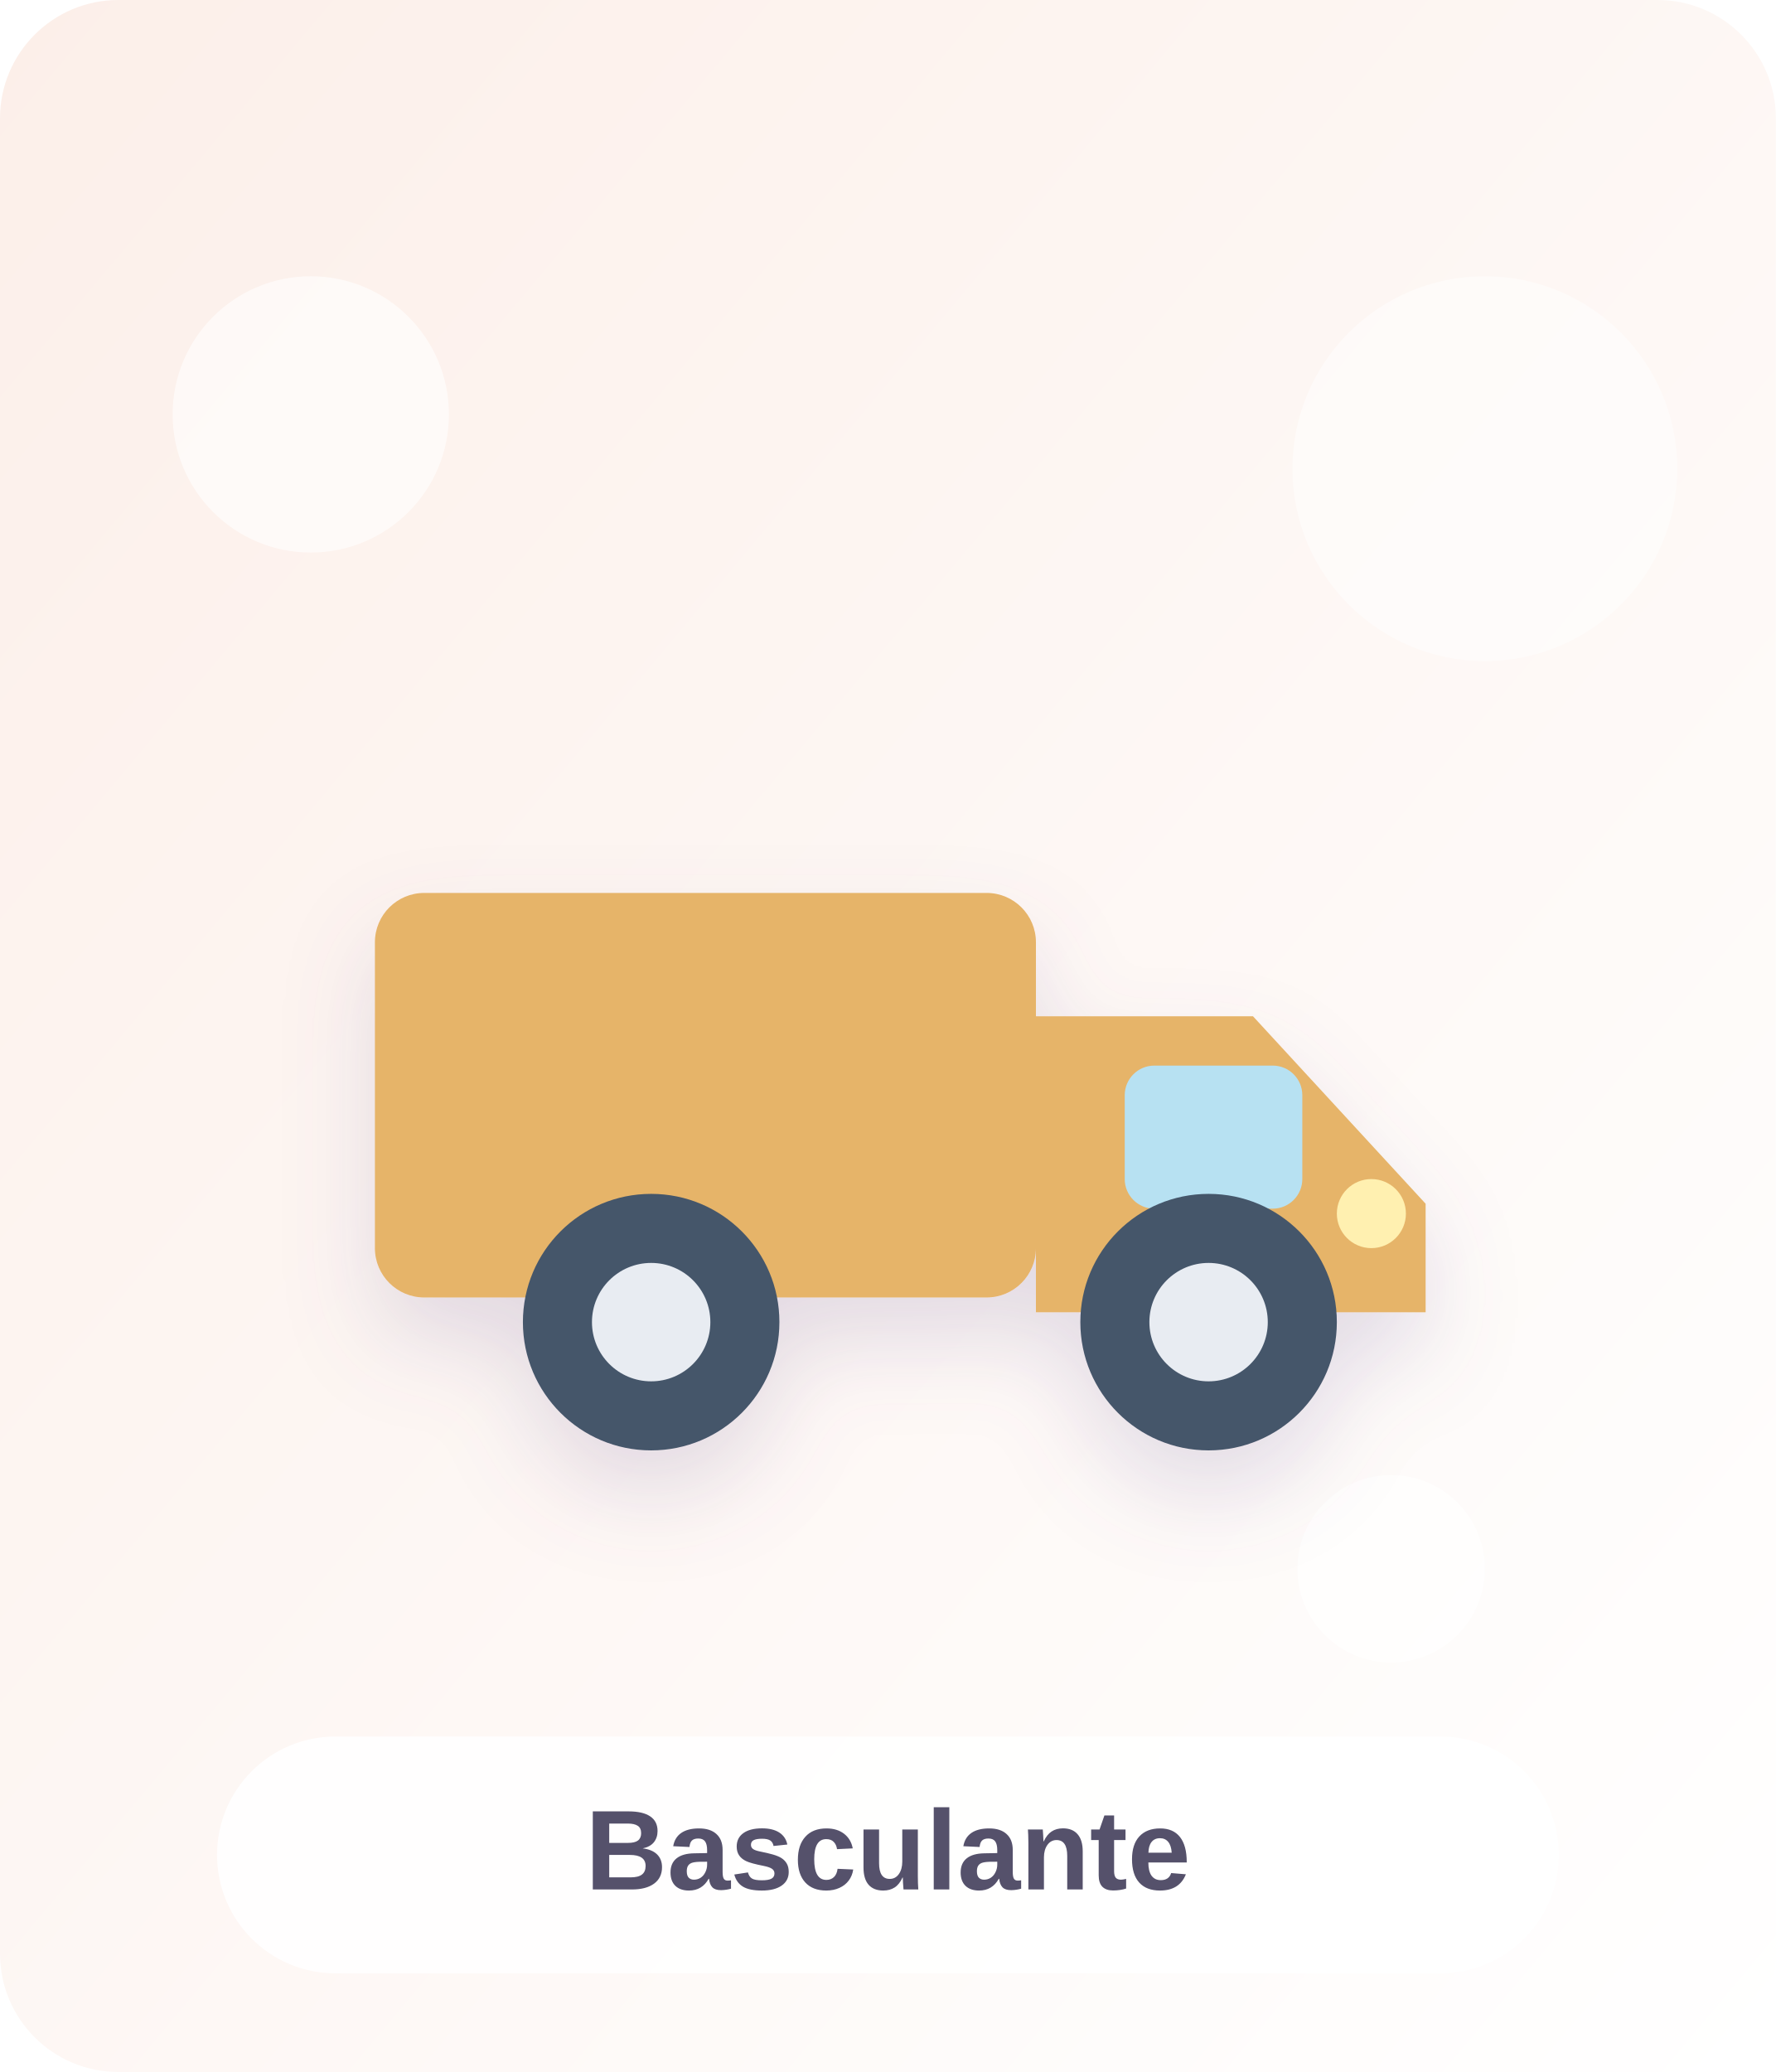
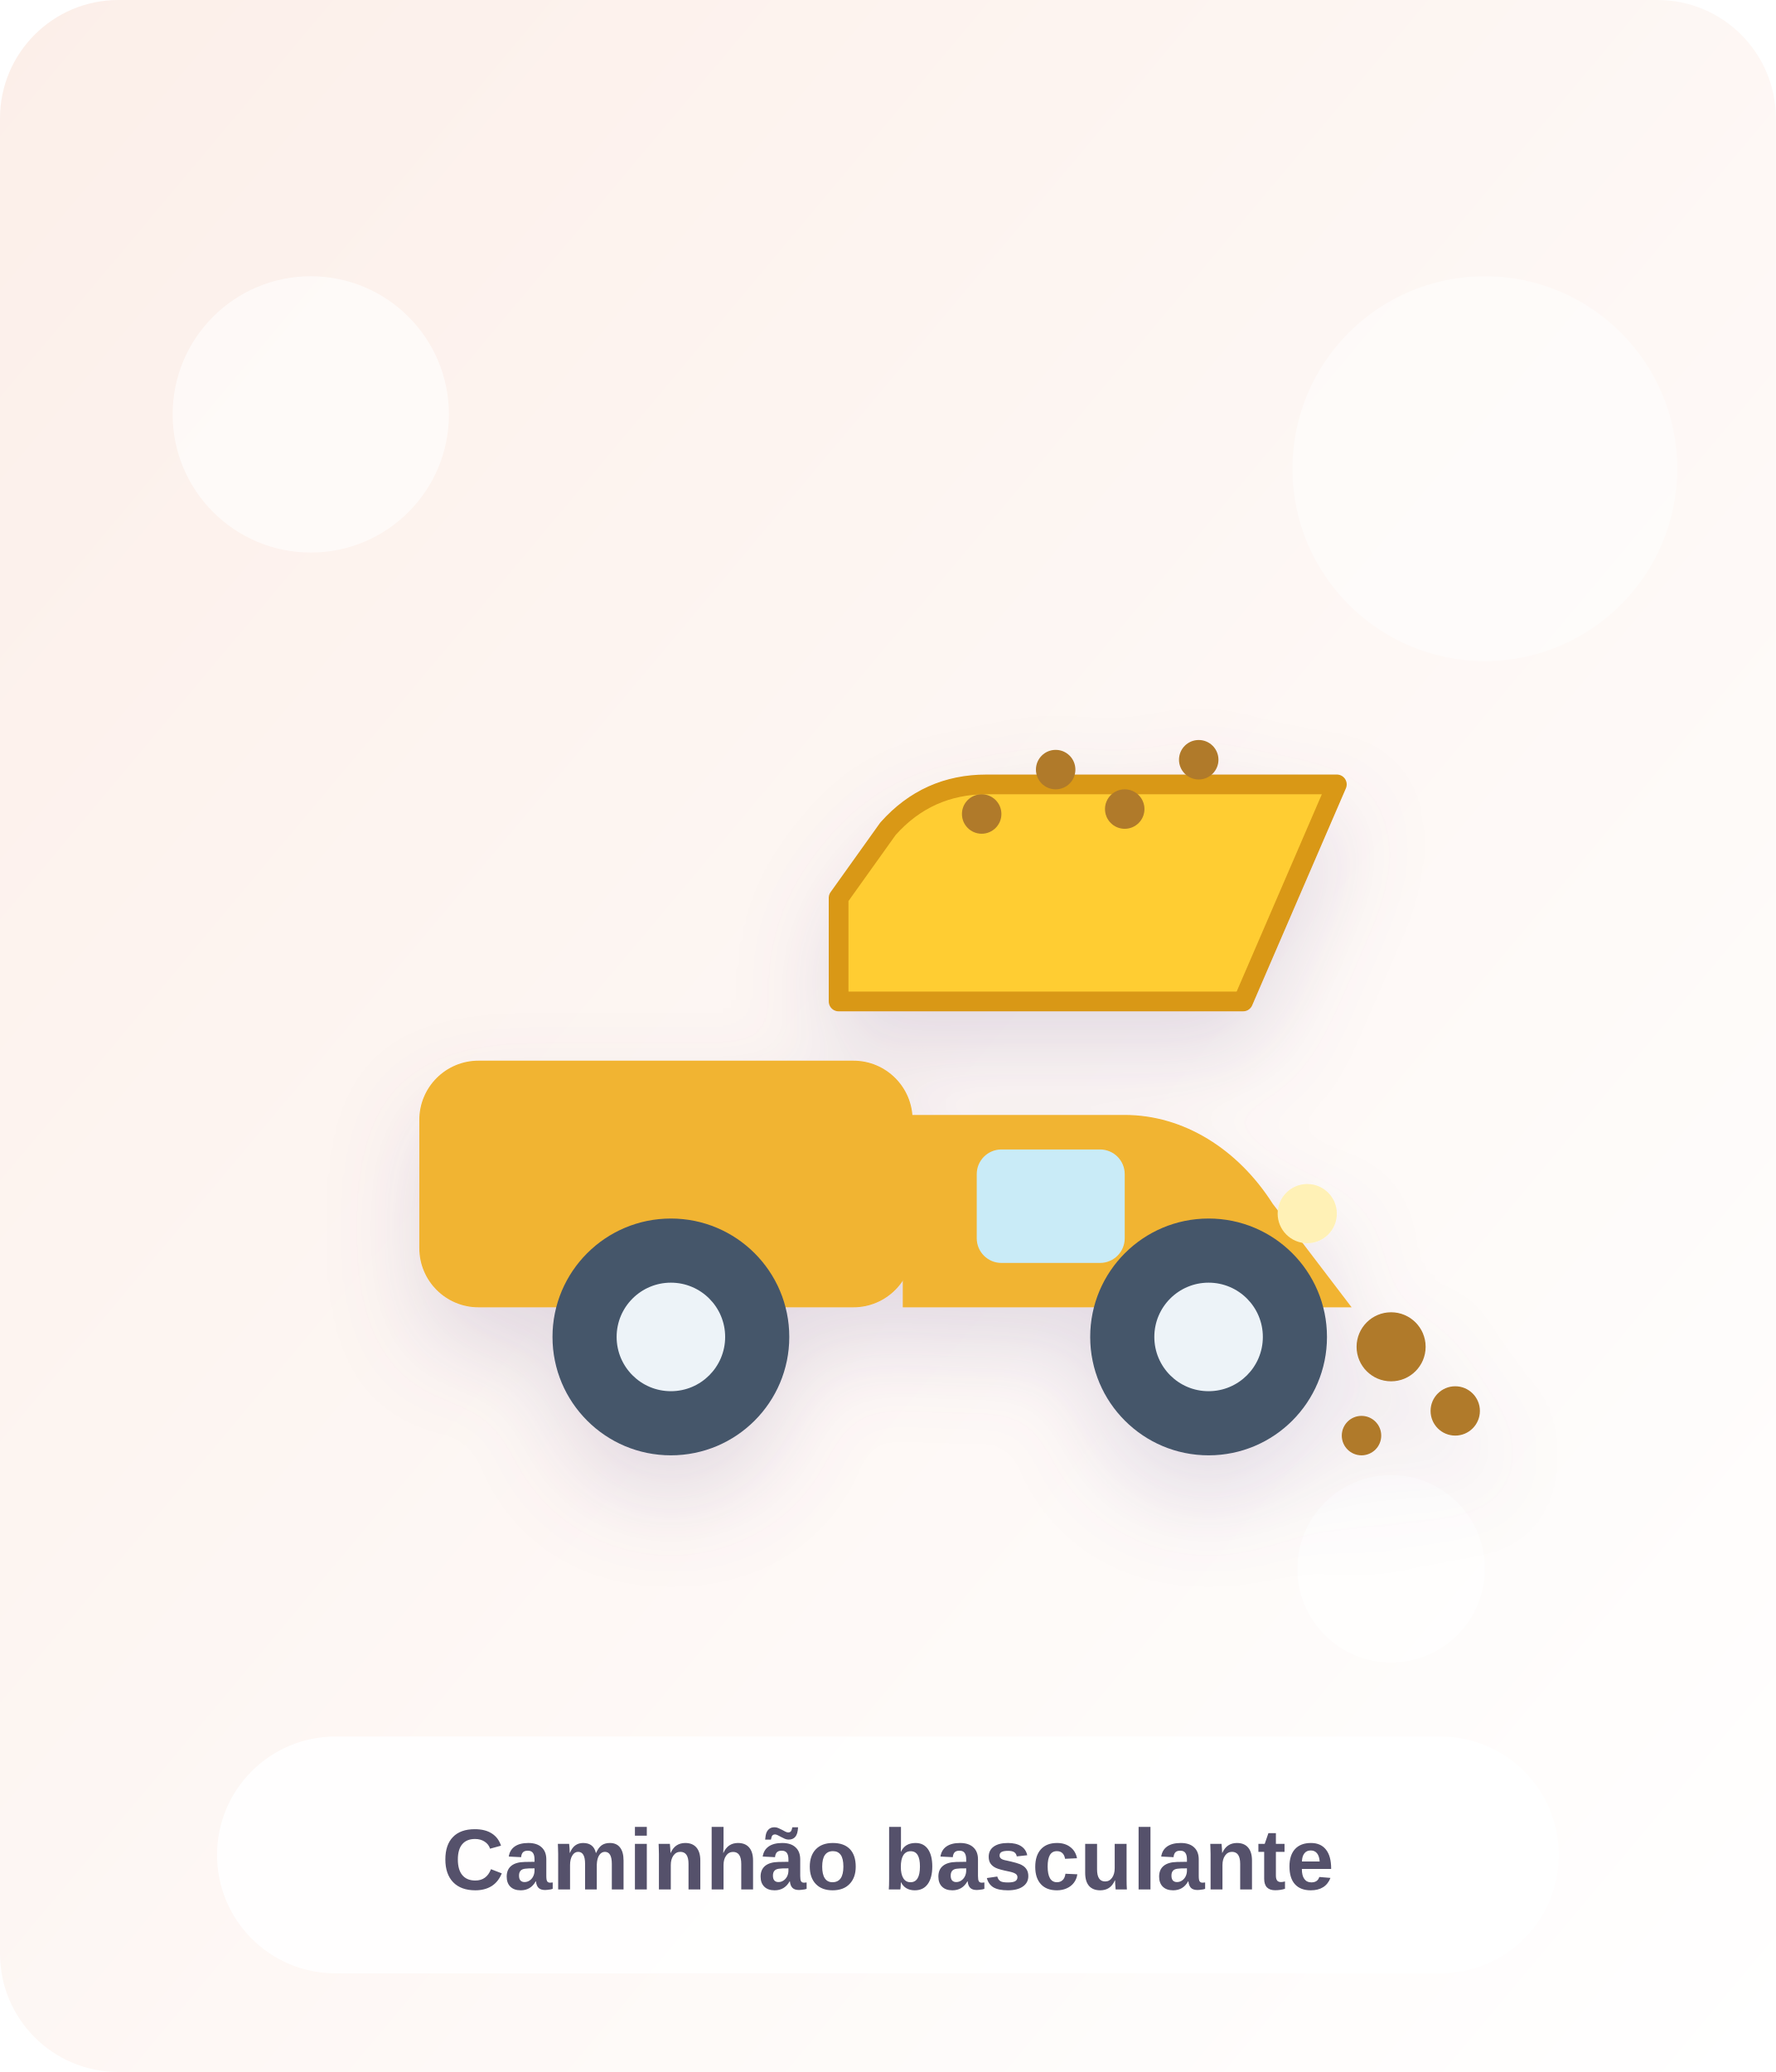
- <svg xmlns="http://www.w3.org/2000/svg" width="360" height="420" viewBox="0 0 360 420" role="img" aria-label="Ilustração de Basculante">
+ <svg xmlns="http://www.w3.org/2000/svg" width="360" height="420" viewBox="0 0 360 420" role="img" aria-label="Ilustração de Caminhão basculante">
  <defs>
    <linearGradient id="bg" x1="0" y1="0" x2="1" y2="1">
      <stop stop-color="#FCEFE9" />
      <stop offset="1" stop-color="#FFFFFF" />
    </linearGradient>
    <filter id="shadow" x="-30%" y="-30%" width="160%" height="160%">
      <feDropShadow dx="0" dy="9" stdDeviation="9" flood-color="#7D6C9C" flood-opacity=".20" />
    </filter>
  </defs>
  <rect width="360" height="420" rx="24" fill="url(#bg)" />
  <circle cx="63" cy="84" r="28" fill="#FFFFFF99" />
  <circle cx="301" cy="95" r="39" fill="#FFFFFF77" />
  <circle cx="282" cy="318" r="19" fill="#FFFFFFB2" />
  <g filter="url(#shadow)">
-     <rect x="76" y="181" width="134" height="82" rx="10" fill="#E6B469" stroke="none" stroke-width="0" />
-     <path d="M210 206 L254 206 L289 244 L289 266 L210 266 Z" fill="#E6B469" stroke="none" stroke-width="0" stroke-linecap="round" stroke-linejoin="round" />
-     <rect x="228" y="216" width="36" height="29" rx="6" fill="#B7E1F2" stroke="none" stroke-width="0" />
-     <circle cx="132" cy="268" r="26" fill="#45566B" />
-     <circle cx="245" cy="268" r="26" fill="#45566B" />
-     <circle cx="132" cy="268" r="12" fill="#E8ECF2" />
-     <circle cx="245" cy="268" r="12" fill="#E8ECF2" />
-     <circle cx="278" cy="246" r="7" fill="#FFF0B0" />
+     <rect x="85" y="215" width="100" height="50" rx="12" fill="#F1B432" />
+     <path d="M183 226 H228 C240 226 251 233 258 244 L274 265 H183 Z" fill="#F1B432" />
+     <rect x="198" y="233" width="30" height="23" rx="5" fill="#C9EBF7" />
+     <path d="M170 203 H252 L271 159 H200 Q188 159 180 168 L170 182 Z" fill="#FFCD32" stroke="#D99817" stroke-width="4" stroke-linejoin="round" />
+     <circle cx="136" cy="271" r="24" fill="#45566B" />
+     <circle cx="245" cy="271" r="24" fill="#45566B" />
+     <circle cx="136" cy="271" r="11" fill="#EDF3F8" />
+     <circle cx="245" cy="271" r="11" fill="#EDF3F8" />
+     <circle cx="199" cy="165" r="4" fill="#B07A29" />
+     <circle cx="214" cy="156" r="4" fill="#B07A29" />
+     <circle cx="228" cy="164" r="4" fill="#B07A29" />
+     <circle cx="243" cy="154" r="4" fill="#B07A29" />
+     <circle cx="282" cy="273" r="7" fill="#B07A29" />
+     <circle cx="295" cy="286" r="5" fill="#B07A29" />
+     <circle cx="276" cy="291" r="4" fill="#B07A29" />
+     <circle cx="265" cy="246" r="6" fill="#FFF1B6" />
  </g>
  <rect x="44" y="352" width="272" height="48" rx="24" fill="#FFFFFFE9" />
-   <text x="180" y="383" font-family="Verdana,Arial,sans-serif" font-weight="bold" font-size="23" text-anchor="middle" fill="#55516B">Basculante</text>
+   <text x="180" y="383" font-family="Verdana,Arial,sans-serif" font-weight="bold" font-size="17.5" text-anchor="middle" fill="#55516B">Caminhão basculante</text>
</svg>
